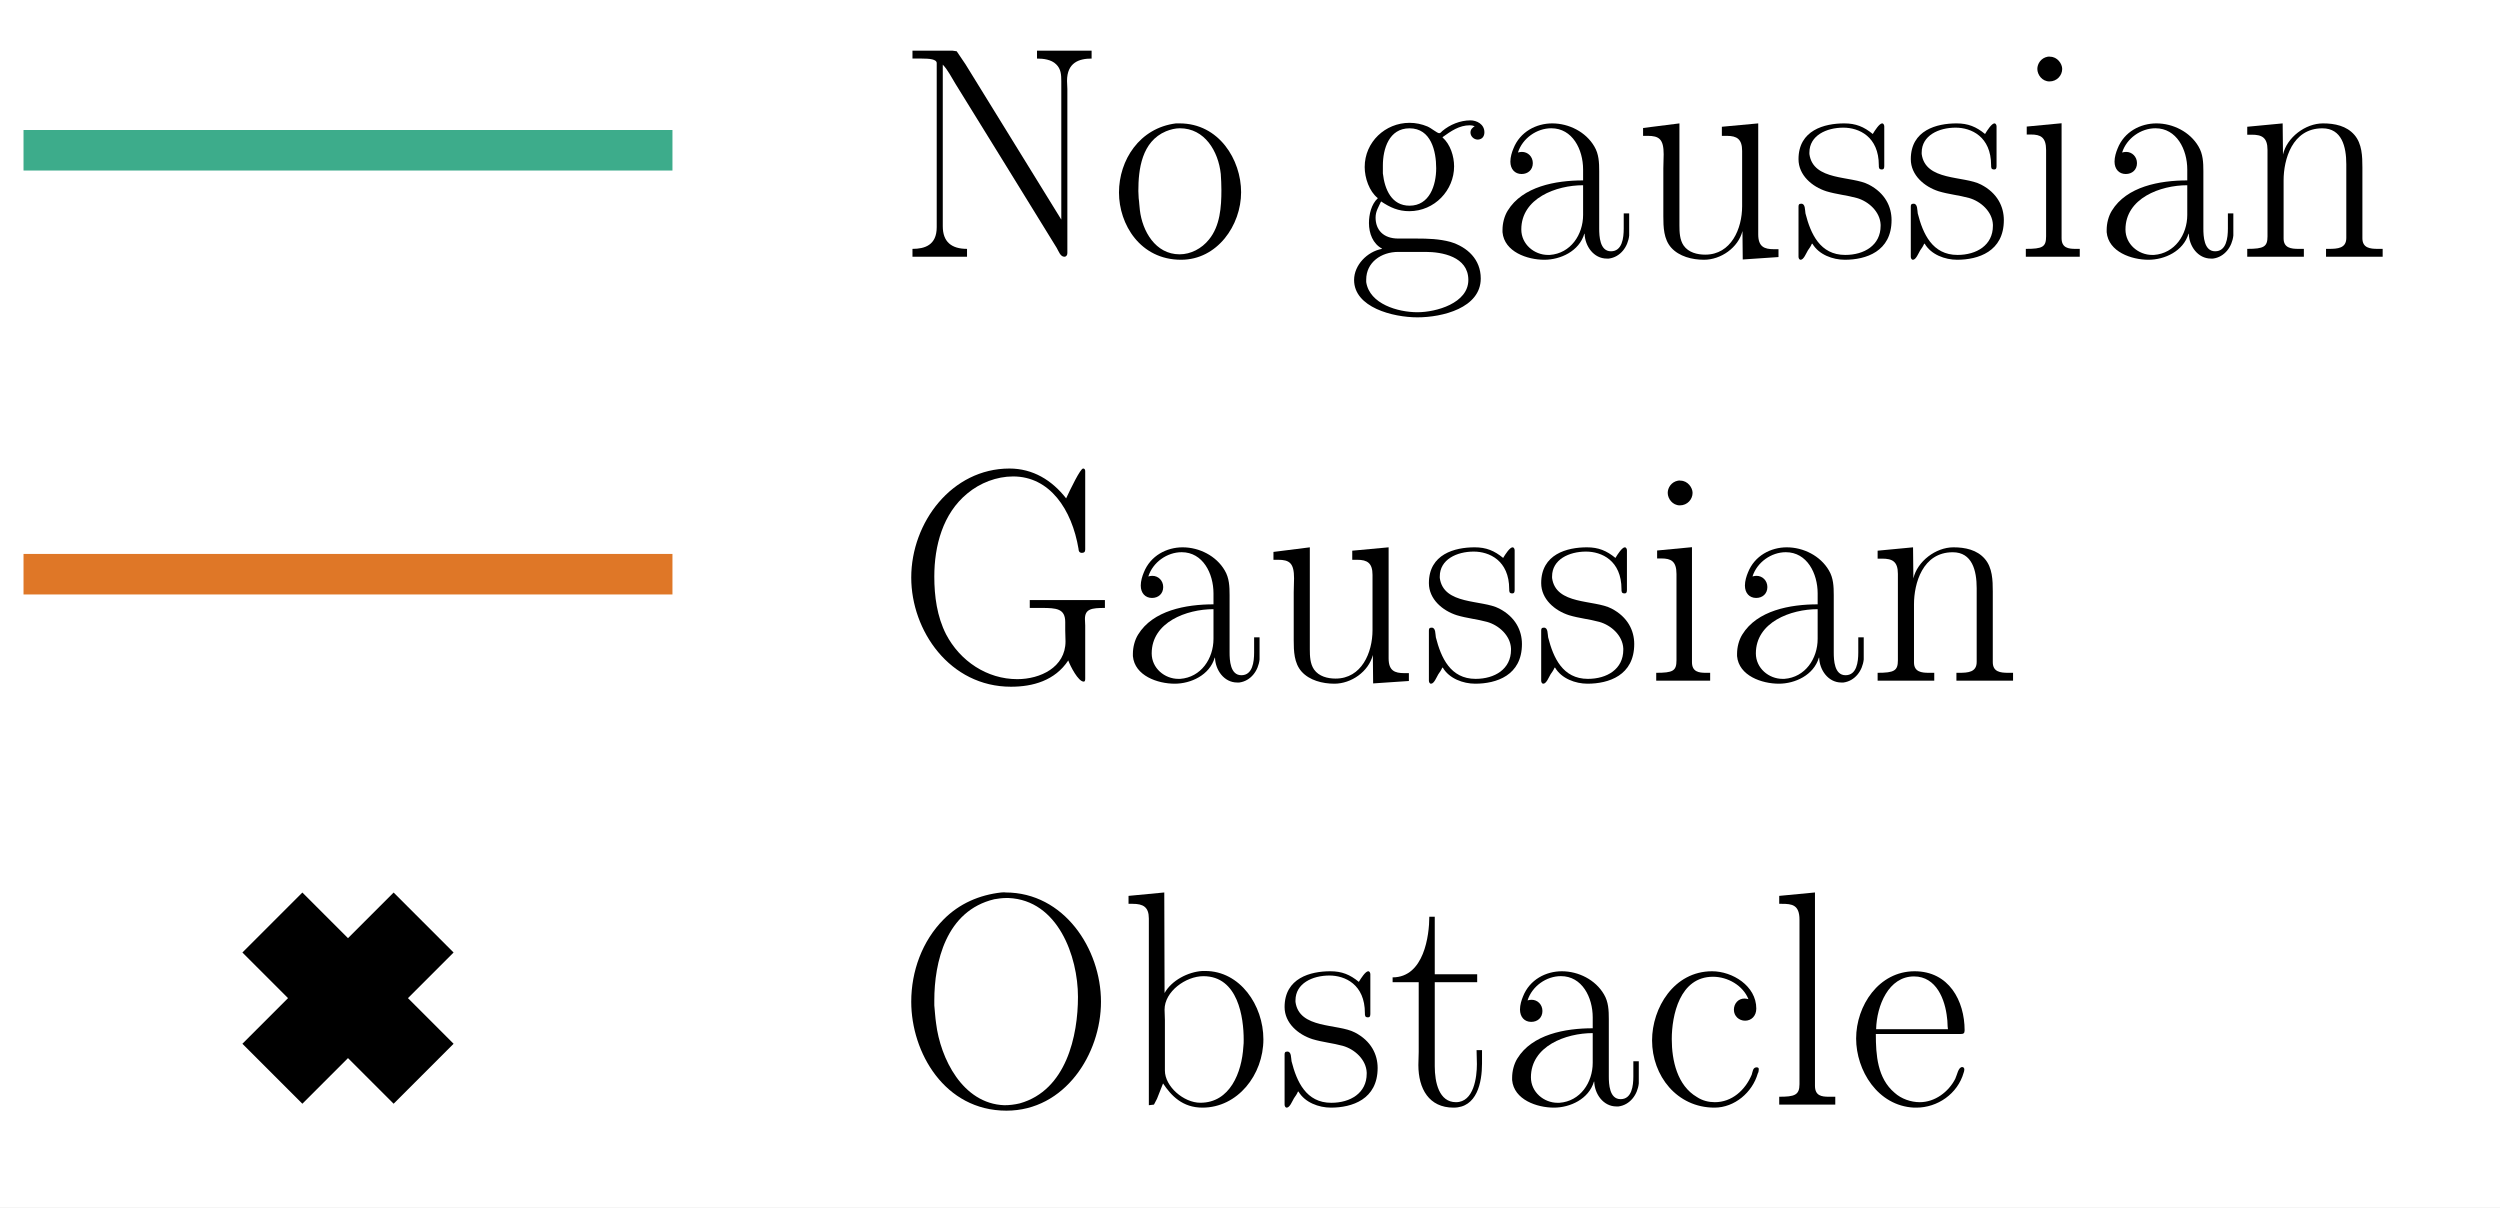
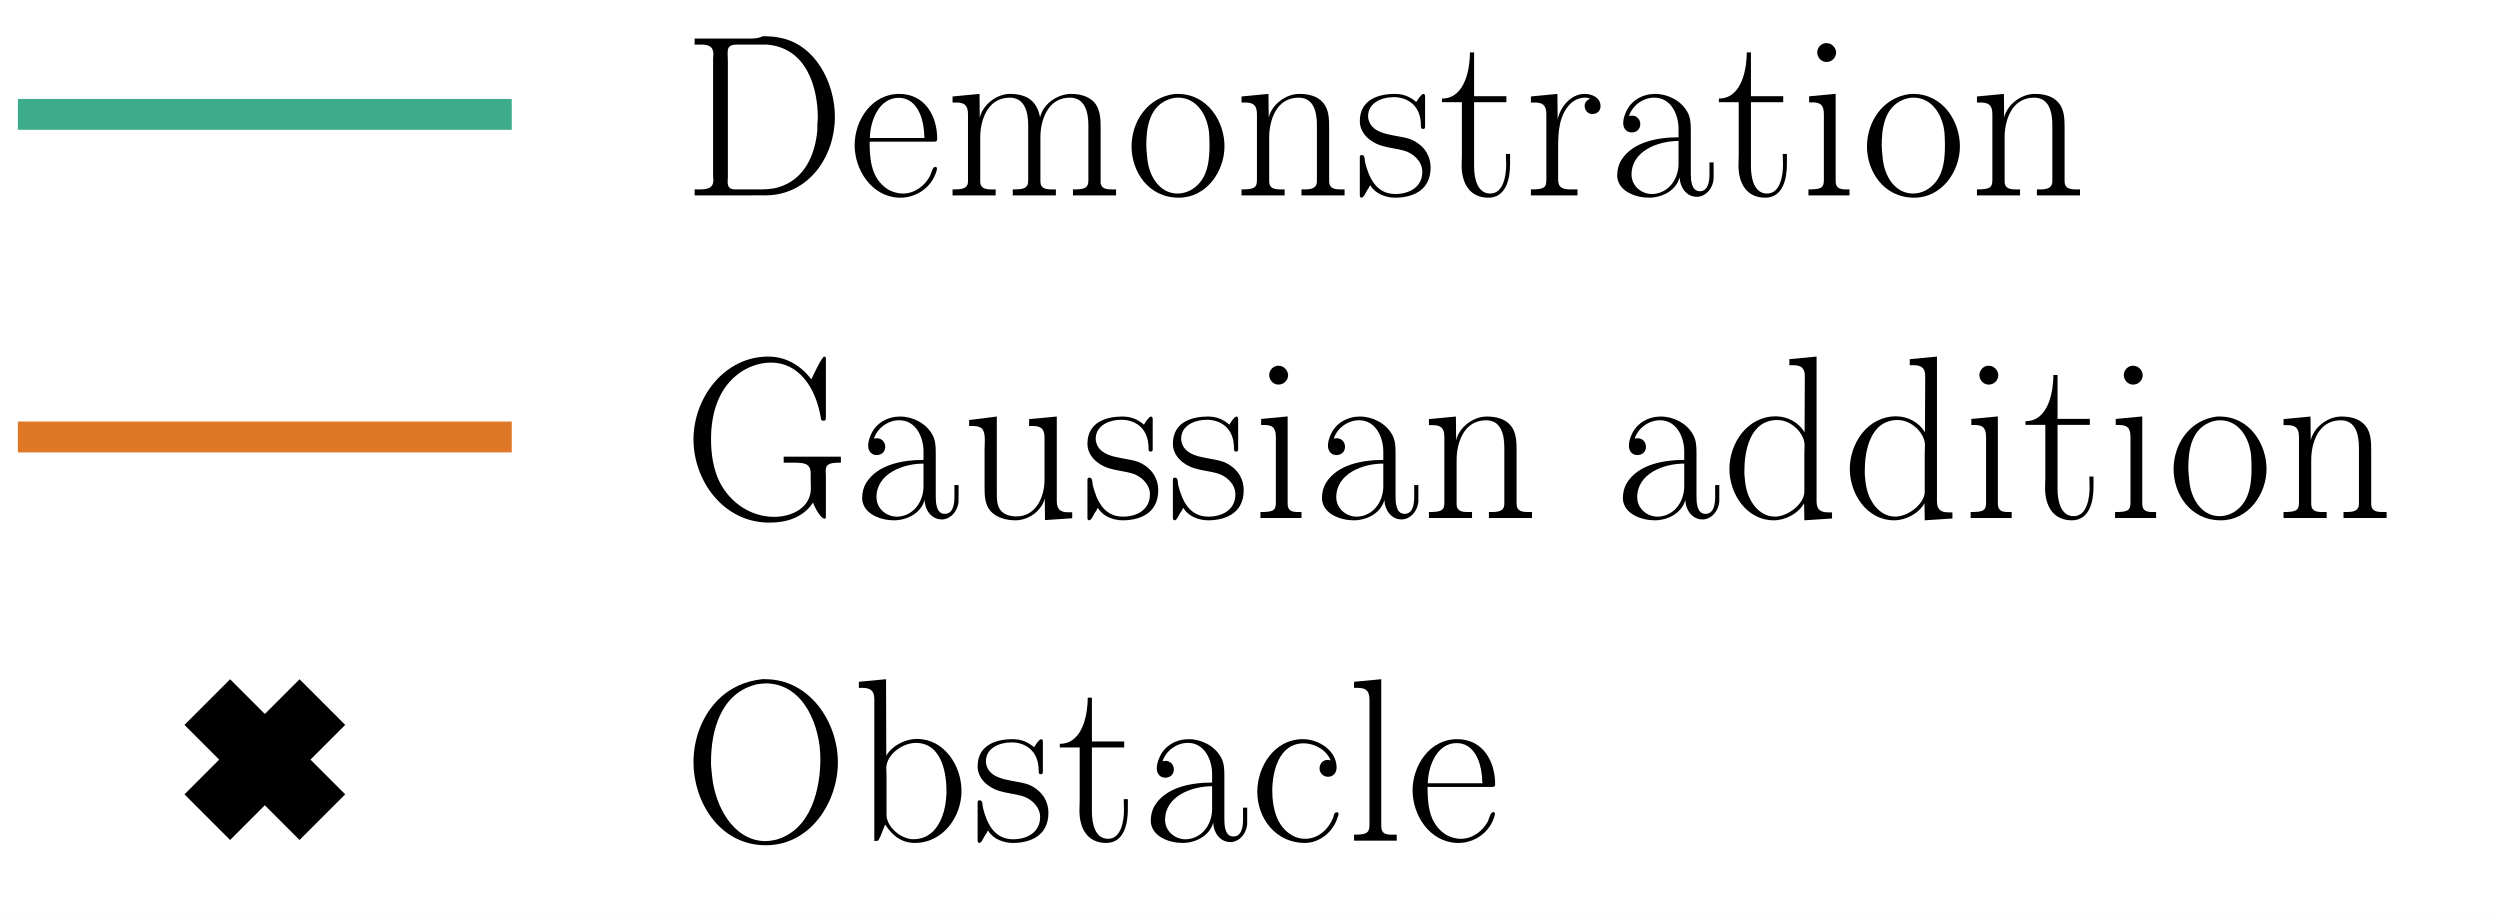
- <svg xmlns="http://www.w3.org/2000/svg" xmlns:xlink="http://www.w3.org/1999/xlink" width="123.28pt" height="59.535pt" viewBox="0 0 123.28 59.535" version="1.1">
+ <svg xmlns="http://www.w3.org/2000/svg" xmlns:xlink="http://www.w3.org/1999/xlink" width="161.99pt" height="59.535pt" viewBox="0 0 161.99 59.535" version="1.1">
  <defs>
    <style type="text/css">*{stroke-linejoin: round; stroke-linecap: butt}</style>
  </defs>
  <g id="figure_1">
    <g id="patch_1">
-       <path d="M 0 59.535  L 123.28 59.535  L 123.28 0  L 0 0  z " style="fill: #ffffff" />
+       <path d="M 0 59.535  L 161.99 59.535  L 161.99 0  L 0 0  z " style="fill: #ffffff" />
    </g>
    <g id="axes_1">
      <g id="legend_1">
        <g id="line2d_1">
          <path d="M 2.16 7.41  L 17.16 7.41  L 32.16 7.41  " style="fill: none; stroke: #1b9e77; stroke-opacity: 0.85; stroke-width: 2; stroke-linecap: square" />
        </g>
        <g id="text_1">
          <g transform="translate(44.16 12.66) scale(0.15 -0.15)">
            <defs>
-               <path id="SFRM1728-48" d="M 358 4352  L 358 4185  L 556 4185  C 716 4185 870 4172 870 4089  L 870 624  C 870 242 614 166 358 166  L 358 0  L 1510 0  L 1510 166  C 1184 166 998 312 998 644  L 998 4057  C 1107 3943 1184 3784 1267 3650  C 1984 2497 2688 1344 3405 185  C 3443 121 3481 0 3565 0  C 3609 0 3629 38 3629 76  L 3629 3542  C 3629 3599 3622 3656 3622 3714  C 3622 4102 3878 4185 4141 4185  L 4141 4352  L 2988 4352  L 2988 4185  C 3123 4185 3289 4166 3392 4064  C 3494 3968 3501 3841 3501 3707  L 3501 784  L 1478 4064  L 1292 4339  L 1203 4352  L 358 4352  z " transform="scale(0.015625)" />
+               <path id="SFRM1728-25" d="M 364 4352  L 364 4185  L 518 4185  C 716 4185 883 4159 883 3917  C 883 3866 876 3822 876 3777  L 876 554  C 876 516 883 465 883 421  C 883 185 691 166 492 166  L 364 166  L 364 0  L 1945 0  C 2067 6 2195 0 2316 0  C 3545 0 4256 1095 4256 2178  C 4256 3113 3725 4190 2720 4377  C 2566 4409 2412 4416 2252 4416  C 2137 4358 2016 4352 1900 4352  L 364 4352  z M 3776 2051  C 3769 2007 3769 1968 3769 1930  L 3769 1809  C 3705 1109 3405 433 2681 223  C 2489 166 2297 166 2099 166  L 1497 166  C 1363 166 1280 210 1280 370  C 1280 421 1286 472 1286 510  L 1286 3720  C 1286 3784 1280 3841 1280 3905  C 1280 4077 1280 4185 1548 4185  L 2361 4185  C 3475 4102 3782 2987 3782 2153  C 3782 2121 3776 2083 3776 2051  z " transform="scale(0.015625)" />
+               <path id="SFRM1728-136" d="M 627 1491  L 2419 1491  C 2476 1491 2502 1504 2502 1568  C 2502 2195 2169 2816 1446 2816  C 691 2816 211 2092 211 1395  C 211 723 665 -26 1433 -64  L 1484 -64  C 1926 -64 2355 224 2483 678  C 2489 697 2496 716 2496 742  C 2496 774 2476 793 2451 793  C 2368 793 2342 620 2304 544  C 2163 268 1875 51 1555 51  C 1369 51 1164 121 1024 249  C 659 556 627 1049 627 1491  z M 633 1593  C 646 2092 896 2707 1433 2707  C 1907 2707 2092 2214 2131 1830  C 2144 1753 2137 1670 2150 1593  L 633 1593  z " transform="scale(0.015625)" />
+               <path id="SFRM1728-17b" d="M 256 2745  L 256 2577  L 352 2577  C 563 2577 684 2520 684 2256  L 684 391  C 684 172 499 166 256 166  L 256 0  L 1452 0  L 1452 166  L 1337 166  C 1184 166 1024 185 1024 385  L 1024 1619  C 1024 2063 1216 2712 1843 2712  C 2246 2712 2355 2333 2355 1947  L 2355 410  C 2355 179 2201 166 1926 166  L 1926 0  L 3123 0  L 3123 166  L 3008 166  C 2854 166 2694 185 2694 385  L 2694 1619  C 2694 2063 2886 2712 3513 2712  C 3917 2712 4025 2333 4025 1947  L 4025 410  C 4025 179 3872 166 3597 166  L 3597 0  L 4793 0  L 4793 166  L 4685 166  C 4537 166 4390 179 4365 340  L 4365 1876  C 4365 2089 4358 2301 4256 2487  C 4115 2732 3821 2816 3552 2816  C 3168 2816 2777 2545 2688 2179  L 2681 2179  C 2598 2610 2329 2816 1849 2816  C 1478 2816 1094 2513 1011 2159  L 1004 2816  L 256 2745  z " transform="scale(0.015625)" />
              <path id="SFRM1728-18a" d="M 1414 2816  C 646 2720 211 2041 211 1356  C 211 684 659 -64 1523 -64  C 2284 -64 2790 659 2790 1363  C 2790 2048 2323 2816 1491 2816  L 1414 2816  z M 627 1235  C 627 1286 620 1337 620 1388  C 620 1849 691 2432 1203 2649  C 1299 2688 1401 2713 1497 2713  C 2022 2713 2310 2227 2361 1747  C 2368 1638 2374 1523 2374 1408  C 2374 1056 2348 652 2112 364  C 1958 172 1728 51 1491 51  C 979 51 704 544 652 985  C 640 1068 640 1152 627 1235  z " transform="scale(0.015625)" />
-               <path id="SFRM1728-155" d="M 665 1239  L 665 1233  C 531 1110 480 892 480 712  C 480 493 563 275 755 172  L 755 166  C 441 108 166 -178 166 -491  C 166 -1070 985 -1280 1504 -1280  C 2028 -1280 2841 -1083 2841 -459  C 2841 -57 2560 204 2201 313  C 1964 377 1728 384 1484 384  L 1100 384  C 780 384 620 570 620 827  C 620 962 684 1052 736 1168  C 928 1040 1100 962 1331 962  C 1868 962 2278 1406 2278 1908  C 2278 2120 2201 2371 2035 2519  L 2035 2526  C 2214 2654 2387 2776 2611 2776  C 2643 2776 2675 2770 2713 2757  C 2668 2725 2624 2693 2624 2622  C 2624 2545 2694 2474 2777 2474  L 2784 2474  C 2880 2481 2918 2551 2918 2628  C 2918 2802 2752 2880 2624 2880  C 2406 2880 2188 2789 2028 2654  C 2009 2635 1990 2609 1964 2609  C 1920 2609 1804 2712 1715 2751  C 1593 2802 1465 2828 1337 2828  C 825 2828 390 2423 390 1895  C 390 1664 486 1381 665 1239  z M 422 -535  L 422 -484  C 422 -121 736 102 1100 102  L 1676 102  C 2016 102 2579 6 2579 -491  C 2579 -981 1900 -1172 1504 -1172  C 1094 -1172 492 -1000 422 -535  z M 774 1760  L 774 1927  C 774 2275 902 2712 1337 2712  C 1792 2712 1900 2230 1900 1869  C 1900 1509 1760 1078 1337 1078  C 960 1078 812 1419 774 1760  z " transform="scale(0.015625)" />
+               <path id="SFRM1728-183" d="M 256 2745  L 256 2577  L 352 2577  C 563 2577 684 2520 684 2256  L 684 430  C 684 211 608 166 256 166  L 256 0  L 1452 0  L 1452 166  L 1337 166  C 1184 166 1024 185 1024 385  L 1024 1613  C 1024 2050 1203 2712 1843 2712  C 2252 2712 2348 2327 2348 1954  L 2348 397  C 2348 179 2169 166 1977 166  L 1920 166  L 1920 0  L 3116 0  L 3116 166  L 3014 166  C 2848 166 2688 185 2688 391  L 2688 1883  C 2688 2121 2681 2384 2521 2571  C 2355 2764 2105 2816 1856 2816  C 1484 2816 1094 2520 1011 2159  L 1004 2816  L 256 2745  z " transform="scale(0.015625)" />
+               <path id="SFRM1728-1bd" d="M 480 275  L 492 275  C 627 44 921 -64 1177 -64  C 1619 -64 2163 108 2163 774  C 2163 1056 2028 1344 1683 1523  C 1318 1715 505 1593 428 2169  L 428 2201  C 428 2560 787 2726 1145 2726  C 1472 2726 1894 2540 1894 1932  C 1894 1881 1894 1843 1958 1843  C 2003 1843 2009 1875 2009 1920  L 2009 2752  C 2009 2777 1996 2816 1964 2816  C 1907 2816 1811 2668 1766 2592  C 1580 2745 1408 2816 1164 2816  C 748 2816 198 2675 198 2060  C 198 1721 486 1478 787 1382  C 998 1318 1216 1299 1427 1241  C 1676 1171 1920 953 1932 678  L 1932 652  C 1932 243 1587 38 1184 38  C 652 38 454 486 345 915  C 332 985 345 1120 256 1120  C 204 1120 198 1094 198 1056  L 198 0  C 198 -26 211 -64 243 -64  C 307 -64 358 70 396 134  C 428 179 460 224 480 275  z " transform="scale(0.015625)" />
+               <path id="SFRM1728-1ca" d="M 883 3968  C 883 3580 774 2687 108 2687  L 108 2585  L 659 2585  L 659 1112  C 659 1022 652 926 652 836  C 652 334 876 -64 1395 -64  C 1888 -64 1996 463 1996 868  L 1996 1151  L 1881 1151  C 1881 1054 1888 958 1888 855  C 1888 579 1824 51 1446 51  C 1088 51 998 469 998 810  L 998 2585  L 1894 2585  L 1894 2752  L 998 2752  L 998 3968  L 883 3968  z " transform="scale(0.015625)" />
+               <path id="SFRM1728-1b6" d="M 236 2745  L 236 2577  L 332 2577  C 544 2577 665 2520 665 2256  L 665 430  C 665 204 588 166 236 166  L 236 0  L 1529 0  L 1529 166  L 1344 166  C 1152 166 992 192 992 436  L 992 1336  C 992 1761 1017 2249 1356 2565  C 1459 2655 1600 2712 1734 2712  C 1785 2712 1830 2706 1881 2687  C 1798 2642 1728 2590 1728 2481  C 1728 2372 1804 2269 1926 2256  C 2086 2256 2169 2352 2169 2475  C 2169 2712 1932 2816 1728 2816  C 1344 2816 1043 2449 979 2102  L 972 2816  L 236 2745  z " transform="scale(0.015625)" />
              <path id="SFRM1728-77" d="M 620 2201  C 716 2502 1017 2713 1324 2713  C 1772 2713 1996 2265 1996 1843  L 1996 1612  C 1414 1612 716 1484 403 972  C 332 857 294 704 294 569  L 294 518  C 332 102 819 -64 1177 -64  C 1516 -64 1913 115 2022 486  L 2028 486  C 2035 224 2220 -39 2496 -39  L 2540 -39  C 2784 -7 2944 211 2969 448  L 2969 915  L 2854 915  L 2854 595  C 2854 396 2822 115 2585 115  C 2348 115 2336 435 2336 595  L 2336 1804  C 2336 1990 2329 2169 2233 2329  C 2054 2636 1696 2816 1344 2816  C 1011 2816 665 2643 524 2284  C 492 2208 460 2105 460 2009  C 460 1849 556 1747 697 1747  C 832 1747 934 1836 934 1977  C 934 2112 832 2214 704 2214  C 678 2214 646 2208 620 2201  z M 1996 1510  L 1996 883  C 1996 467 1734 70 1292 38  L 1254 38  C 966 38 691 262 691 576  C 691 1235 1427 1510 1996 1510  z " transform="scale(0.015625)" />
-               <path id="SFRM1728-1de" d="M 256 2719  L 256 2553  L 352 2553  C 595 2553 691 2483 691 2164  C 691 2062 684 1959 684 1864  L 684 855  C 684 625 691 370 851 191  C 1017 6 1292 -64 1542 -64  C 1900 -64 2265 191 2355 542  L 2361 -58  L 3116 -7  L 3116 159  L 3020 159  C 2816 159 2688 210 2688 472  L 2688 2816  L 1920 2745  L 1920 2553  L 2022 2553  C 2240 2553 2348 2483 2348 2234  L 2348 1066  C 2348 593 2118 44 1568 44  C 1401 44 1216 89 1113 236  C 1030 357 1024 517 1024 663  L 1024 2816  L 256 2719  z " transform="scale(0.015625)" />
-               <path id="SFRM1728-1bd" d="M 480 275  L 492 275  C 627 44 921 -64 1177 -64  C 1619 -64 2163 108 2163 774  C 2163 1056 2028 1344 1683 1523  C 1318 1715 505 1593 428 2169  L 428 2201  C 428 2560 787 2726 1145 2726  C 1472 2726 1894 2540 1894 1932  C 1894 1881 1894 1843 1958 1843  C 2003 1843 2009 1875 2009 1920  L 2009 2752  C 2009 2777 1996 2816 1964 2816  C 1907 2816 1811 2668 1766 2592  C 1580 2745 1408 2816 1164 2816  C 748 2816 198 2675 198 2060  C 198 1721 486 1478 787 1382  C 998 1318 1216 1299 1427 1241  C 1676 1171 1920 953 1932 678  L 1932 652  C 1932 243 1587 38 1184 38  C 652 38 454 486 345 915  C 332 985 345 1120 256 1120  C 204 1120 198 1094 198 1056  L 198 0  C 198 -26 211 -64 243 -64  C 307 -64 358 70 396 134  C 428 179 460 224 480 275  z " transform="scale(0.015625)" />
              <path id="SFRM1728-16b" d="M 275 2749  L 275 2581  L 364 2581  C 569 2581 684 2523 684 2253  L 684 430  C 684 205 608 166 256 166  L 256 0  L 1395 0  L 1395 166  L 1305 166  C 1158 166 1011 185 1011 391  L 1011 2819  L 275 2749  z M 716 4224  C 576 4198 499 4075 499 3966  C 499 3843 601 3702 755 3702  C 915 3702 1024 3831 1024 3966  C 1024 4076 921 4224 768 4224  C 748 4230 729 4224 716 4224  z " transform="scale(0.015625)" />
-               <path id="SFRM1728-183" d="M 256 2745  L 256 2577  L 352 2577  C 563 2577 684 2520 684 2256  L 684 430  C 684 211 608 166 256 166  L 256 0  L 1452 0  L 1452 166  L 1337 166  C 1184 166 1024 185 1024 385  L 1024 1613  C 1024 2050 1203 2712 1843 2712  C 2252 2712 2348 2327 2348 1954  L 2348 397  C 2348 179 2169 166 1977 166  L 1920 166  L 1920 0  L 3116 0  L 3116 166  L 3014 166  C 2848 166 2688 185 2688 391  L 2688 1883  C 2688 2121 2681 2384 2521 2571  C 2355 2764 2105 2816 1856 2816  C 1484 2816 1094 2520 1011 2159  L 1004 2816  L 256 2745  z " transform="scale(0.015625)" />
            </defs>
-             <use xlink:href="#SFRM1728-48" transform="scale(0.996264)" />
-             <use xlink:href="#SFRM1728-18a" transform="translate(70.17684 0) scale(0.996264)" />
-             <use xlink:href="#SFRM1728-155" transform="translate(148.1671 0) scale(0.996264)" />
-             <use xlink:href="#SFRM1728-77" transform="translate(194.9677 0) scale(0.996264)" />
-             <use xlink:href="#SFRM1728-1de" transform="translate(241.7683 0) scale(0.996264)" />
-             <use xlink:href="#SFRM1728-1bd" transform="translate(293.7724 0) scale(0.996264)" />
-             <use xlink:href="#SFRM1728-1bd" transform="translate(330.6861 0) scale(0.996264)" />
-             <use xlink:href="#SFRM1728-16b" transform="translate(367.5997 0) scale(0.996264)" />
-             <use xlink:href="#SFRM1728-77" transform="translate(393.5858 0) scale(0.996264)" />
-             <use xlink:href="#SFRM1728-183" transform="translate(440.3864 0) scale(0.996264)" />
+             <use xlink:href="#SFRM1728-25" transform="scale(0.996264)" />
+             <use xlink:href="#SFRM1728-136" transform="translate(71.49768 0) scale(0.996264)" />
+             <use xlink:href="#SFRM1728-17b" transform="translate(113.0947 0) scale(0.996264)" />
+             <use xlink:href="#SFRM1728-18a" transform="translate(191.117 0) scale(0.996264)" />
+             <use xlink:href="#SFRM1728-183" transform="translate(237.9176 0) scale(0.996264)" />
+             <use xlink:href="#SFRM1728-1bd" transform="translate(289.9217 0) scale(0.996264)" />
+             <use xlink:href="#SFRM1728-1ca" transform="translate(326.8353 0) scale(0.996264)" />
+             <use xlink:href="#SFRM1728-1b6" transform="translate(363.2287 0) scale(0.996264)" />
+             <use xlink:href="#SFRM1728-77" transform="translate(399.622 0) scale(0.996264)" />
+             <use xlink:href="#SFRM1728-1ca" transform="translate(446.4226 0) scale(0.996264)" />
+             <use xlink:href="#SFRM1728-16b" transform="translate(482.816 0) scale(0.996264)" />
+             <use xlink:href="#SFRM1728-18a" transform="translate(508.8021 0) scale(0.996264)" />
+             <use xlink:href="#SFRM1728-183" transform="translate(555.6026 0) scale(0.996264)" />
          </g>
        </g>
        <g id="line2d_2">
          <path d="M 2.16 28.315  L 17.16 28.315  L 32.16 28.315  " style="fill: none; stroke: #d95f02; stroke-opacity: 0.85; stroke-width: 2; stroke-linecap: square" />
        </g>
        <g id="text_2">
          <g transform="translate(44.16 33.56506) scale(0.15 -0.15)">
            <defs>
              <path id="SFRM1728-34" d="M 3648 427  C 3693 304 3859 -20 3974 -20  C 4006 -20 4006 19 4006 51  L 4006 1166  C 4006 1205 4000 1257 4000 1302  C 4000 1516 4141 1536 4422 1536  L 4422 1702  L 2835 1702  L 2835 1536  L 3084 1536  C 3398 1536 3584 1522 3584 1237  L 3584 1062  C 3584 984 3590 907 3590 829  C 3590 284 3059 32 2572 32  C 1932 32 1363 414 1068 978  C 876 1354 819 1786 819 2197  C 819 2847 998 3528 1516 3953  C 1785 4178 2137 4313 2483 4313  C 3257 4313 3725 3619 3865 2782  C 3865 2744 3878 2699 3936 2699  C 3981 2699 4006 2718 4006 2770  L 4006 4422  C 4006 4447 4000 4480 3961 4480  C 3904 4480 3699 4056 3603 3850  C 3302 4236 2899 4480 2406 4480  C 1190 4480 332 3342 332 2178  C 332 1056 1145 -128 2438 -128  C 2899 -128 3366 0 3648 427  z " transform="scale(0.015625)" />
+               <path id="SFRM1728-1de" d="M 256 2719  L 256 2553  L 352 2553  C 595 2553 691 2483 691 2164  C 691 2062 684 1959 684 1864  L 684 855  C 684 625 691 370 851 191  C 1017 6 1292 -64 1542 -64  C 1900 -64 2265 191 2355 542  L 2361 -58  L 3116 -7  L 3116 159  L 3020 159  C 2816 159 2688 210 2688 472  L 2688 2816  L 1920 2745  L 1920 2553  L 2022 2553  C 2240 2553 2348 2483 2348 2234  L 2348 1066  C 2348 593 2118 44 1568 44  C 1401 44 1216 89 1113 236  C 1030 357 1024 517 1024 663  L 1024 2816  L 256 2719  z " transform="scale(0.015625)" />
+               <path id="SFRM1728-122" d="M 1907 4408  L 1907 4240  L 2009 4240  C 2201 4240 2336 4188 2336 3942  L 2329 2376  C 2163 2660 1849 2822 1529 2822  C 742 2822 243 2078 243 1359  C 243 667 723 -64 1472 -64  C 1792 -64 2150 117 2316 408  L 2323 -64  L 3091 -13  L 3091 156  L 3001 156  C 2771 156 2662 227 2662 466  L 2662 4480  L 1907 4408  z M 659 1217  L 659 1314  C 659 1851 806 2719 1574 2719  C 1964 2719 2329 2350 2329 2020  C 2329 1942 2323 1864 2323 1787  L 2323 732  C 2323 395 1868 39 1504 39  C 1049 39 755 492 691 926  C 672 1023 672 1120 659 1217  z " transform="scale(0.015625)" />
            </defs>
            <use xlink:href="#SFRM1728-34" transform="scale(0.996264)" />
            <use xlink:href="#SFRM1728-77" transform="translate(73.45909 0) scale(0.996264)" />
            <use xlink:href="#SFRM1728-1de" transform="translate(120.2597 0) scale(0.996264)" />
            <use xlink:href="#SFRM1728-1bd" transform="translate(172.2638 0) scale(0.996264)" />
            <use xlink:href="#SFRM1728-1bd" transform="translate(209.1775 0) scale(0.996264)" />
            <use xlink:href="#SFRM1728-16b" transform="translate(246.0911 0) scale(0.996264)" />
            <use xlink:href="#SFRM1728-77" transform="translate(272.0772 0) scale(0.996264)" />
            <use xlink:href="#SFRM1728-183" transform="translate(318.8778 0) scale(0.996264)" />
+             <use xlink:href="#SFRM1728-77" transform="translate(402.0716 0) scale(0.996264)" />
+             <use xlink:href="#SFRM1728-122" transform="translate(448.8722 0) scale(0.996264)" />
+             <use xlink:href="#SFRM1728-122" transform="translate(500.8764 0) scale(0.996264)" />
+             <use xlink:href="#SFRM1728-16b" transform="translate(552.8805 0) scale(0.996264)" />
+             <use xlink:href="#SFRM1728-1ca" transform="translate(578.8666 0) scale(0.996264)" />
+             <use xlink:href="#SFRM1728-16b" transform="translate(615.26 0) scale(0.996264)" />
+             <use xlink:href="#SFRM1728-18a" transform="translate(641.2461 0) scale(0.996264)" />
+             <use xlink:href="#SFRM1728-183" transform="translate(688.0467 0) scale(0.996264)" />
          </g>
        </g>
        <g id="line2d_3">
          <defs>
-             <path id="m8d4766d91d" d="M -2.25 4.5  L 0 2.25  L 2.25 4.5  L 4.5 2.25  L 2.25 0  L 4.5 -2.25  L 2.25 -4.5  L 0 -2.25  L -2.25 -4.5  L -4.5 -2.25  L -2.25 0  L -4.5 2.25  z " style="stroke: #000000; stroke-linejoin: miter" />
+             <path id="md7d38bd0e4" d="M -2.25 4.5  L 0 2.25  L 2.25 4.5  L 4.5 2.25  L 2.25 0  L 4.5 -2.25  L 2.25 -4.5  L 0 -2.25  L -2.25 -4.5  L -4.5 -2.25  L -2.25 0  L -4.5 2.25  z " style="stroke: #000000; stroke-linejoin: miter" />
          </defs>
          <g>
-             <use xlink:href="#m8d4766d91d" x="17.16" y="49.22" style="stroke: #000000; stroke-linejoin: miter" />
+             <use xlink:href="#md7d38bd0e4" x="17.16" y="49.22" style="stroke: #000000; stroke-linejoin: miter" />
          </g>
        </g>
        <g id="text_3">
          <g transform="translate(44.16 54.47012) scale(0.15 -0.15)">
            <defs>
              <path id="SFRM1728-4c" d="M 2233 4480  C 1772 4428 1350 4247 1017 3912  C 563 3455 332 2817 332 2172  C 332 1102 1036 -128 2342 -128  C 3577 -128 4339 1070 4339 2172  C 4339 3289 3558 4480 2323 4480  C 2291 4486 2265 4480 2233 4480  z M 819 2095  L 819 2198  C 819 3003 1062 4093 2086 4337  C 2163 4350 2252 4363 2336 4363  L 2387 4363  C 3430 4318 3853 3132 3853 2275  C 3853 1457 3609 303 2624 26  C 2515 0 2406 -13 2297 -13  C 1414 20 947 980 857 1715  C 838 1843 832 1966 819 2095  z " transform="scale(0.015625)" />
              <path id="SFRM1728-f2" d="M 243 4408  L 243 4240  L 332 4240  C 550 4240 672 4175 672 3929  L 672 -13  L 780 0  L 844 123  L 972 447  C 1145 188 1382 -64 1804 -64  C 2547 -64 3091 628 3091 1379  C 3091 2097 2598 2822 1862 2822  L 1804 2822  C 1497 2803 1152 2622 1004 2356  L 998 4480  L 243 4408  z M 2668 1224  C 2636 680 2387 39 1760 39  C 1408 39 1011 382 1011 719  L 1011 1787  C 1011 1858 1004 1936 1004 2007  C 1004 2389 1452 2712 1824 2712  C 2560 2712 2675 1832 2675 1372  C 2675 1321 2675 1275 2668 1224  z " transform="scale(0.015625)" />
-               <path id="SFRM1728-1ca" d="M 883 3968  C 883 3580 774 2687 108 2687  L 108 2585  L 659 2585  L 659 1112  C 659 1022 652 926 652 836  C 652 334 876 -64 1395 -64  C 1888 -64 1996 463 1996 868  L 1996 1151  L 1881 1151  C 1881 1054 1888 958 1888 855  C 1888 579 1824 51 1446 51  C 1088 51 998 469 998 810  L 998 2585  L 1894 2585  L 1894 2752  L 998 2752  L 998 3968  L 883 3968  z " transform="scale(0.015625)" />
              <path id="SFRM1728-fe" d="M 2278 2227  C 2252 2233 2220 2240 2195 2240  C 2060 2240 1971 2131 1971 2003  C 1971 1868 2080 1772 2208 1772  C 2336 1772 2444 1868 2444 2028  C 2444 2508 1939 2816 1510 2816  C 704 2816 243 2041 243 1356  C 243 608 768 -64 1561 -64  C 1984 -64 2361 256 2476 659  C 2489 678 2496 710 2496 736  L 2496 755  C 2496 780 2470 787 2451 787  C 2368 787 2368 691 2348 633  C 2208 300 1926 51 1568 51  C 1440 51 1305 83 1190 160  C 774 403 659 934 659 1382  C 659 1881 825 2700 1529 2700  C 1843 2700 2163 2515 2278 2227  z " transform="scale(0.015625)" />
              <path id="SFRM1728-173" d="M 256 4408  L 256 4240  L 313 4240  C 524 4240 684 4221 684 3905  L 684 431  C 684 198 576 166 256 166  L 256 0  L 1440 0  L 1440 166  L 1305 166  C 1152 166 1011 185 1011 398  L 1011 4480  L 256 4408  z " transform="scale(0.015625)" />
-               <path id="SFRM1728-136" d="M 627 1491  L 2419 1491  C 2476 1491 2502 1504 2502 1568  C 2502 2195 2169 2816 1446 2816  C 691 2816 211 2092 211 1395  C 211 723 665 -26 1433 -64  L 1484 -64  C 1926 -64 2355 224 2483 678  C 2489 697 2496 716 2496 742  C 2496 774 2476 793 2451 793  C 2368 793 2342 620 2304 544  C 2163 268 1875 51 1555 51  C 1369 51 1164 121 1024 249  C 659 556 627 1049 627 1491  z M 633 1593  C 646 2092 896 2707 1433 2707  C 1907 2707 2092 2214 2131 1830  C 2144 1753 2137 1670 2150 1593  L 633 1593  z " transform="scale(0.015625)" />
            </defs>
            <use xlink:href="#SFRM1728-4c" transform="scale(0.996264)" />
            <use xlink:href="#SFRM1728-f2" transform="translate(72.81862 0) scale(0.996264)" />
            <use xlink:href="#SFRM1728-1bd" transform="translate(124.8228 0) scale(0.996264)" />
            <use xlink:href="#SFRM1728-1ca" transform="translate(161.7364 0) scale(0.996264)" />
            <use xlink:href="#SFRM1728-77" transform="translate(198.1297 0) scale(0.996264)" />
            <use xlink:href="#SFRM1728-fe" transform="translate(244.9303 0) scale(0.996264)" />
            <use xlink:href="#SFRM1728-173" transform="translate(286.5272 0) scale(0.996264)" />
            <use xlink:href="#SFRM1728-136" transform="translate(312.5133 0) scale(0.996264)" />
          </g>
        </g>
      </g>
    </g>
  </g>
</svg>
